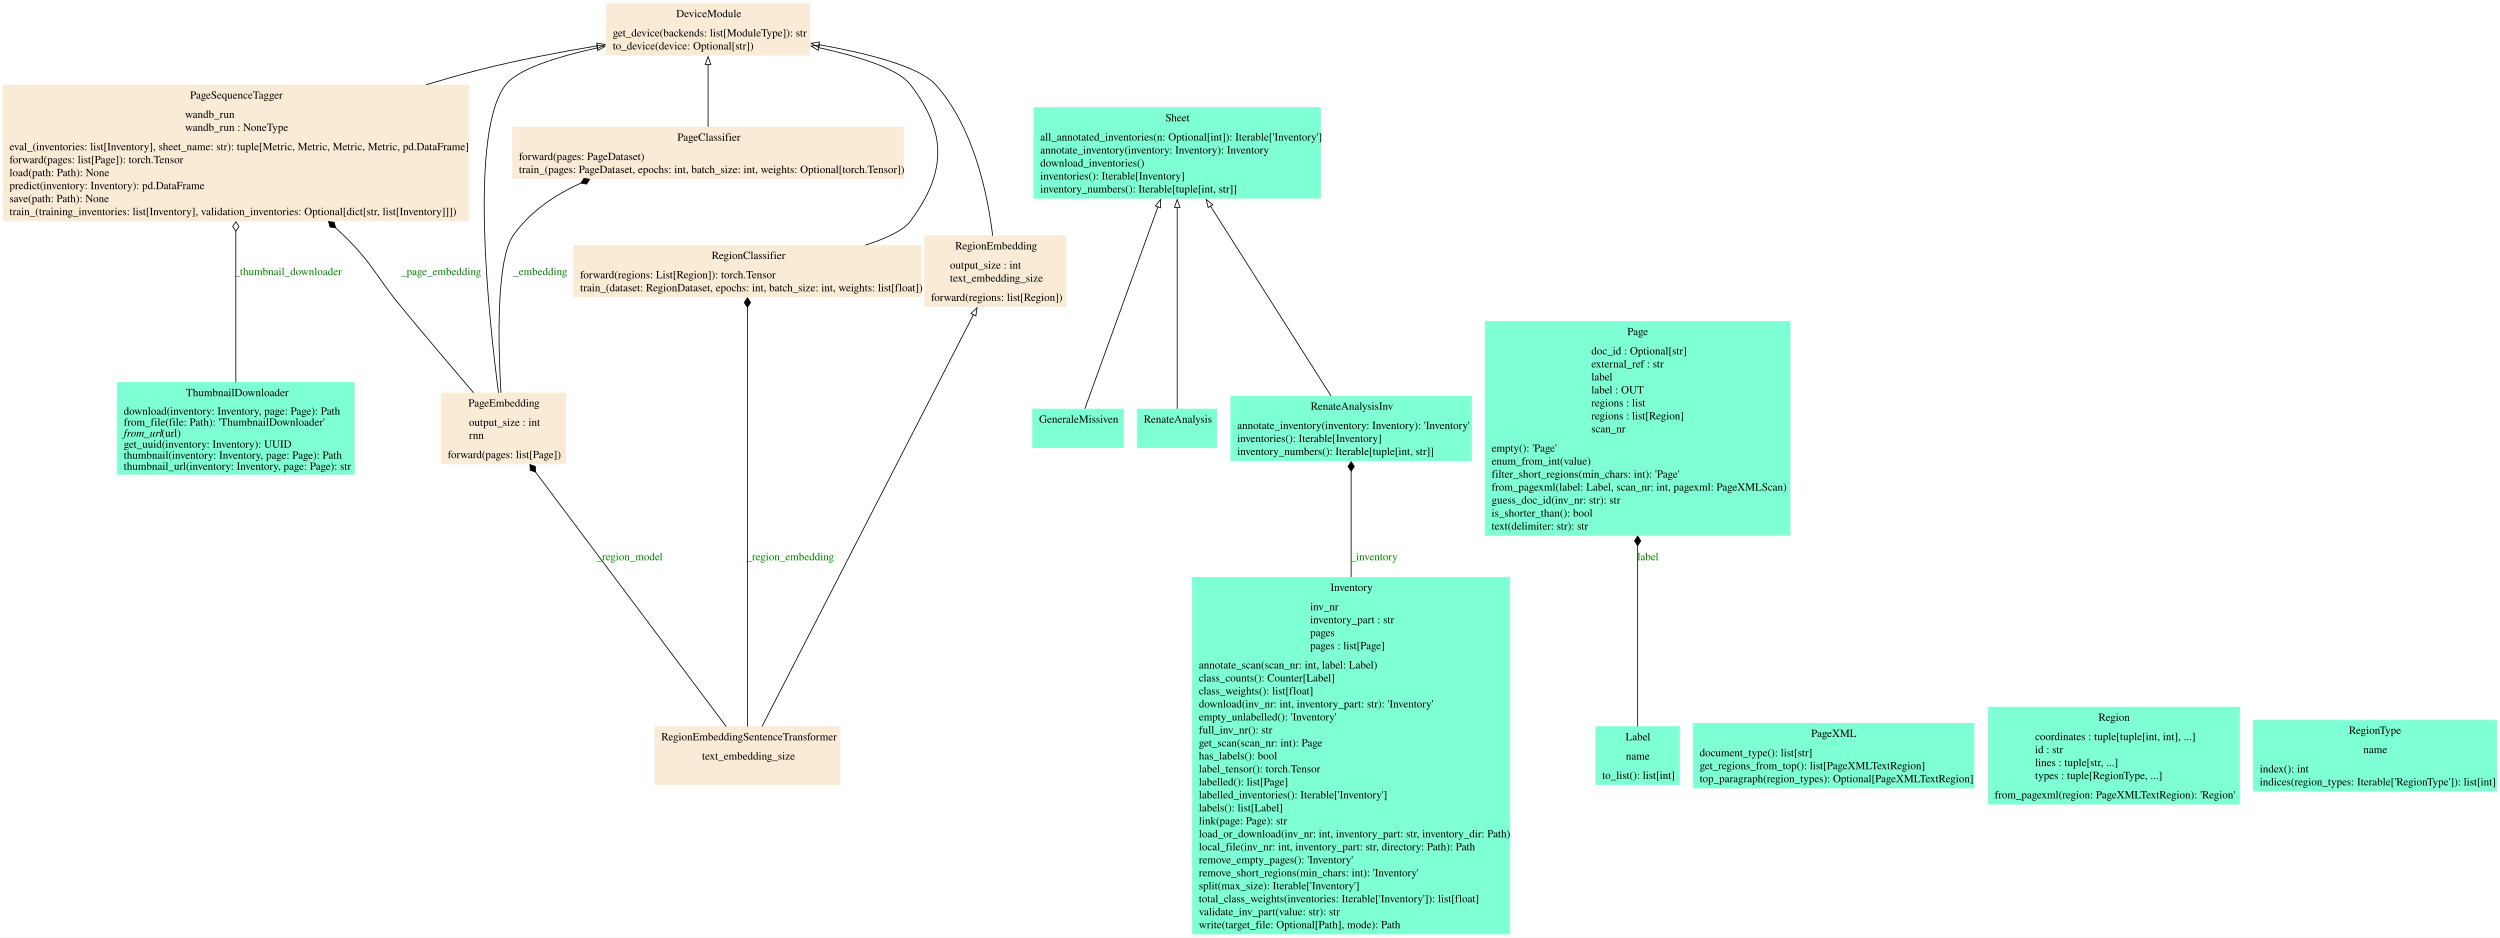
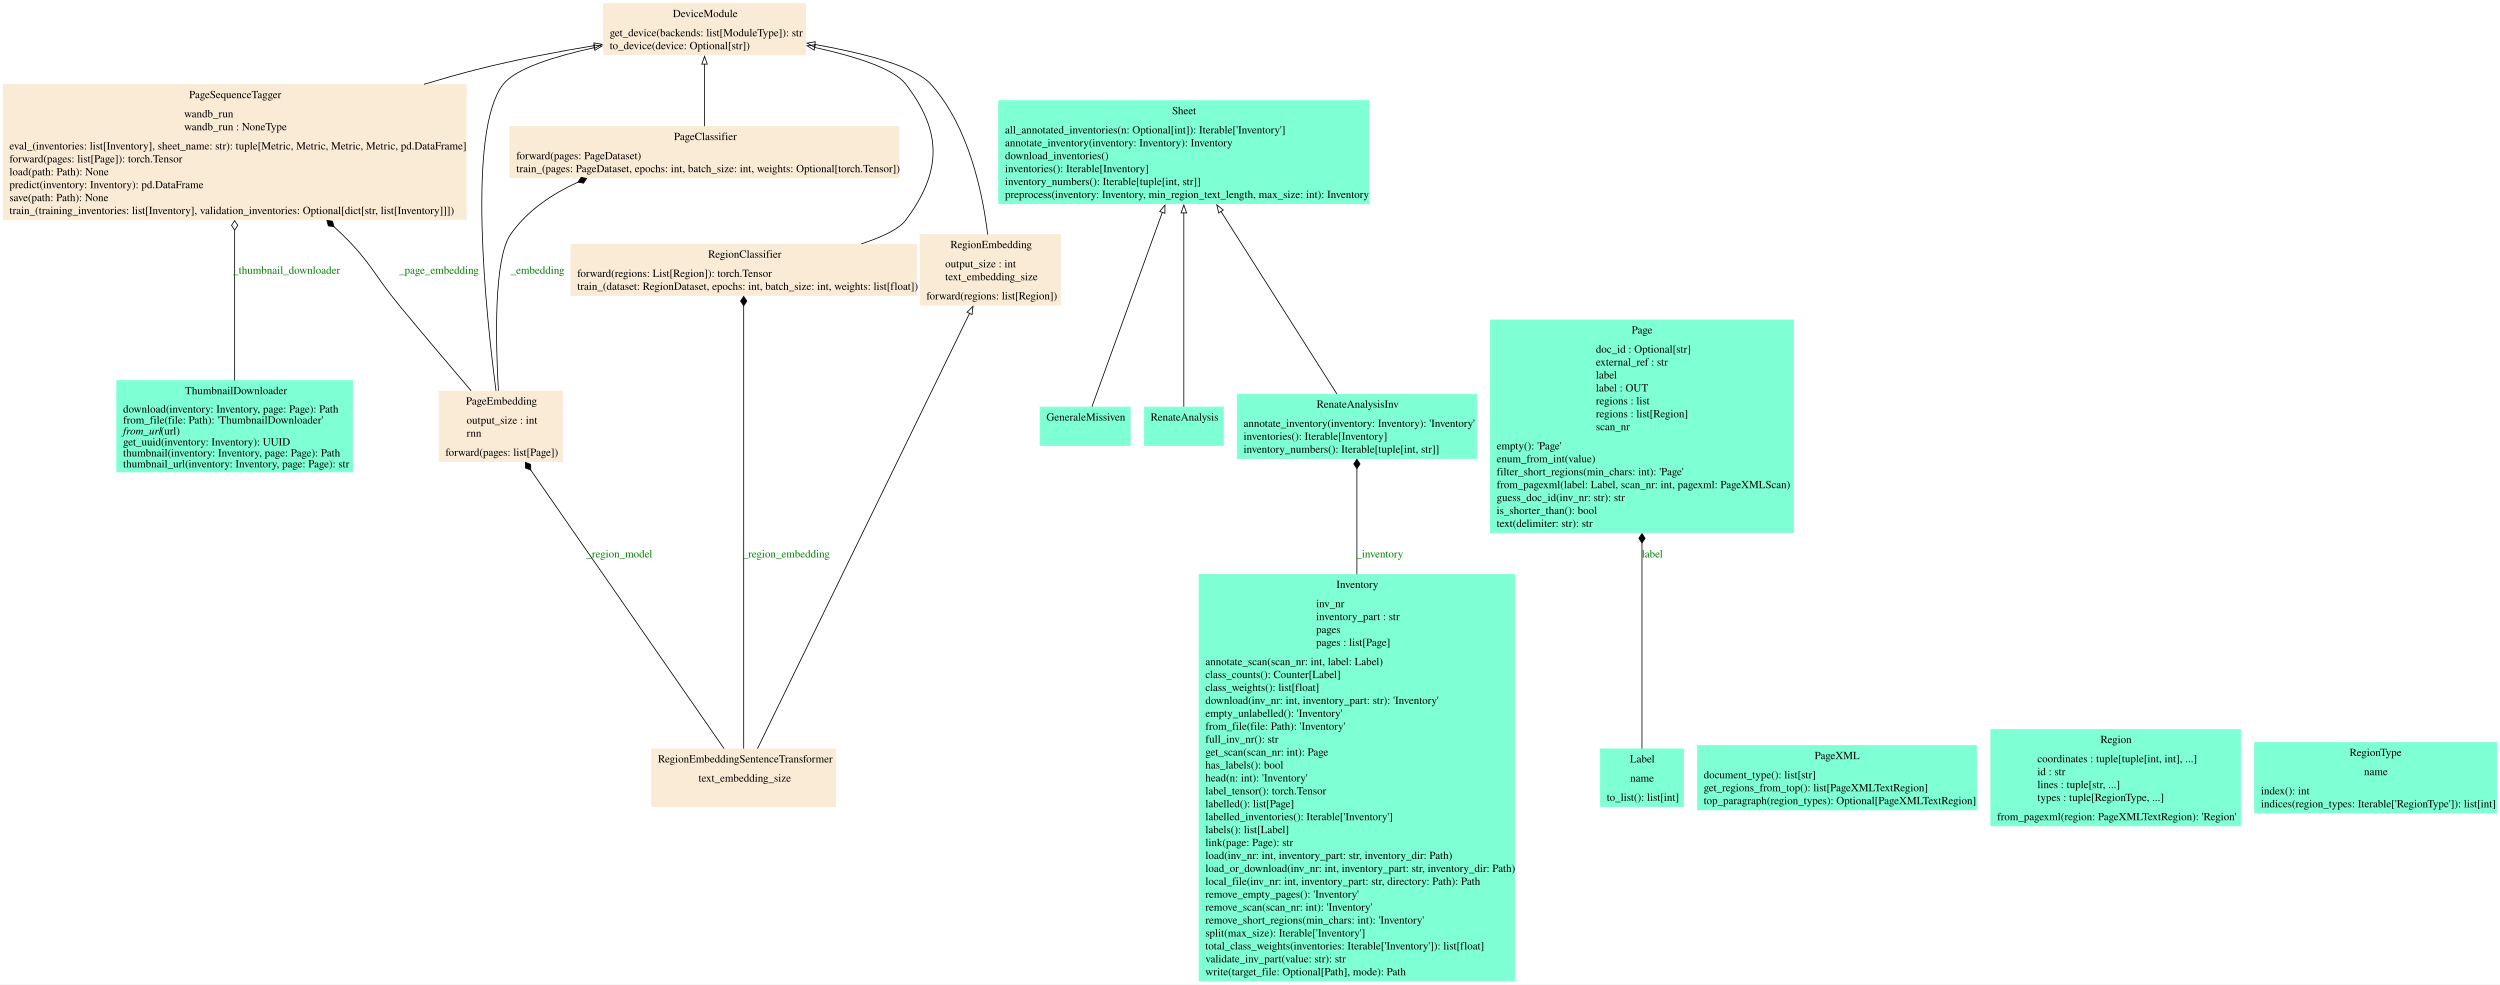
- <svg xmlns="http://www.w3.org/2000/svg" width="3176pt" height="1191pt" viewBox="0.00 0.00 3176.25 1191.00">
-   <g id="graph0" class="graph" transform="scale(1 1) rotate(0) translate(4 1187)">
-     <polygon fill="white" stroke="none" points="-4,4 -4,-1187 3172.25,-1187 3172.25,4 -4,4" />
+ <svg xmlns="http://www.w3.org/2000/svg" width="3192pt" height="1257pt" viewBox="0.00 0.00 3192.25 1257.00">
+   <g id="graph0" class="graph" transform="scale(1 1) rotate(0) translate(4 1253)">
+     <polygon fill="white" stroke="none" points="-4,4 -4,-1253 3188.25,-1253 3188.25,4 -4,4" />
    <g id="node1" class="node">
-       <polygon fill="antiquewhite" stroke="antiquewhite" points="766.5,-1117 766.5,-1182.5 1024.75,-1182.5 1024.75,-1117 766.5,-1117" />
-       <text text-anchor="start" x="855.12" y="-1165.2" font-family="Times,serif" font-size="14.00">DeviceModule</text>
-       <polyline fill="none" stroke="antiquewhite" points="766.5,-1158 1024.75,-1158" />
-       <polyline fill="none" stroke="antiquewhite" points="766.5,-1158 1024.75,-1158" />
-       <text text-anchor="start" x="774.5" y="-1140.7" font-family="Times,serif" font-size="14.00">get_device(backends: list[ModuleType]): str</text>
-       <text text-anchor="start" x="774.5" y="-1124.2" font-family="Times,serif" font-size="14.00">to_device(device: Optional[str])</text>
+       <polygon fill="antiquewhite" stroke="antiquewhite" points="766.5,-1183 766.5,-1248.5 1024.75,-1248.5 1024.75,-1183 766.5,-1183" />
+       <text text-anchor="start" x="855.12" y="-1231.2" font-family="Times,serif" font-size="14.00">DeviceModule</text>
+       <polyline fill="none" stroke="antiquewhite" points="766.5,-1224 1024.75,-1224" />
+       <polyline fill="none" stroke="antiquewhite" points="766.5,-1224 1024.75,-1224" />
+       <text text-anchor="start" x="774.5" y="-1206.7" font-family="Times,serif" font-size="14.00">get_device(backends: list[ModuleType]): str</text>
+       <text text-anchor="start" x="774.5" y="-1190.2" font-family="Times,serif" font-size="14.00">to_device(device: Optional[str])</text>
    </g>
    <g id="node2" class="node">
-       <polygon fill="aquamarine" stroke="aquamarine" points="1308.12,-618.25 1308.12,-667.25 1423.12,-667.25 1423.12,-618.25 1308.12,-618.25" />
-       <text text-anchor="start" x="1316.12" y="-649.95" font-family="Times,serif" font-size="14.00">GeneraleMissiven</text>
-       <polyline fill="none" stroke="aquamarine" points="1308.12,-642.75 1423.12,-642.75" />
-       <polyline fill="none" stroke="aquamarine" points="1308.12,-642.75 1423.12,-642.75" />
-       <text text-anchor="start" x="1363.75" y="-625.45" font-family="Times,serif" font-size="14.00"> </text>
+       <polygon fill="aquamarine" stroke="aquamarine" points="1324.12,-684.25 1324.12,-733.25 1439.12,-733.25 1439.12,-684.25 1324.12,-684.25" />
+       <text text-anchor="start" x="1332.12" y="-715.95" font-family="Times,serif" font-size="14.00">GeneraleMissiven</text>
+       <polyline fill="none" stroke="aquamarine" points="1324.12,-708.75 1439.12,-708.75" />
+       <polyline fill="none" stroke="aquamarine" points="1324.12,-708.75 1439.12,-708.75" />
+       <text text-anchor="start" x="1379.75" y="-691.45" font-family="Times,serif" font-size="14.00"> </text>
    </g>
    <g id="node17" class="node">
-       <polygon fill="aquamarine" stroke="aquamarine" points="1309.62,-935.25 1309.62,-1050.25 1673.62,-1050.25 1673.62,-935.25 1309.62,-935.25" />
-       <text text-anchor="start" x="1476.62" y="-1032.95" font-family="Times,serif" font-size="14.00">Sheet</text>
-       <polyline fill="none" stroke="aquamarine" points="1309.62,-1025.75 1673.62,-1025.75" />
-       <polyline fill="none" stroke="aquamarine" points="1309.62,-1025.75 1673.62,-1025.75" />
-       <text text-anchor="start" x="1317.62" y="-1008.45" font-family="Times,serif" font-size="14.00">all_annotated_inventories(n: Optional[int]): Iterable['Inventory']</text>
-       <text text-anchor="start" x="1317.62" y="-991.95" font-family="Times,serif" font-size="14.00">annotate_inventory(inventory: Inventory): Inventory</text>
-       <text text-anchor="start" x="1317.62" y="-975.45" font-family="Times,serif" font-size="14.00">download_inventories()</text>
-       <text text-anchor="start" x="1317.62" y="-958.95" font-family="Times,serif" font-size="14.00">inventories(): Iterable[Inventory]</text>
-       <text text-anchor="start" x="1317.62" y="-942.45" font-family="Times,serif" font-size="14.00">inventory_numbers(): Iterable[tuple[int, str]]</text>
+       <polygon fill="aquamarine" stroke="aquamarine" points="1271.25,-993 1271.25,-1124.5 1744,-1124.5 1744,-993 1271.25,-993" />
+       <text text-anchor="start" x="1492.62" y="-1107.2" font-family="Times,serif" font-size="14.00">Sheet</text>
+       <polyline fill="none" stroke="aquamarine" points="1271.25,-1100 1744,-1100" />
+       <polyline fill="none" stroke="aquamarine" points="1271.25,-1100 1744,-1100" />
+       <text text-anchor="start" x="1279.25" y="-1082.7" font-family="Times,serif" font-size="14.00">all_annotated_inventories(n: Optional[int]): Iterable['Inventory']</text>
+       <text text-anchor="start" x="1279.25" y="-1066.2" font-family="Times,serif" font-size="14.00">annotate_inventory(inventory: Inventory): Inventory</text>
+       <text text-anchor="start" x="1279.25" y="-1049.7" font-family="Times,serif" font-size="14.00">download_inventories()</text>
+       <text text-anchor="start" x="1279.25" y="-1033.2" font-family="Times,serif" font-size="14.00">inventories(): Iterable[Inventory]</text>
+       <text text-anchor="start" x="1279.25" y="-1016.7" font-family="Times,serif" font-size="14.00">inventory_numbers(): Iterable[tuple[int, str]]</text>
+       <text text-anchor="start" x="1279.25" y="-1000.2" font-family="Times,serif" font-size="14.00">preprocess(inventory: Inventory, min_region_text_length, max_size: int): Inventory</text>
    </g>
    <g id="edge7" class="edge">
-       <path fill="none" stroke="black" d="M1374.29,-667.67C1393.19,-719.88 1438.73,-845.67 1467.2,-924.28" />
-       <polygon fill="none" stroke="black" points="1463.89,-925.42 1470.58,-933.63 1470.47,-923.03 1463.89,-925.42" />
+       <path fill="none" stroke="black" d="M1390.29,-733.67C1408.56,-784.15 1451.74,-903.41 1480.31,-982.32" />
+       <polygon fill="none" stroke="black" points="1476.86,-983.06 1483.55,-991.27 1483.44,-980.67 1476.86,-983.06" />
    </g>
    <g id="node3" class="node">
-       <polygon fill="aquamarine" stroke="aquamarine" points="1511.12,-0.5 1511.12,-453.5 1914.12,-453.5 1914.12,-0.5 1511.12,-0.5" />
-       <text text-anchor="start" x="1686.38" y="-436.2" font-family="Times,serif" font-size="14.00">Inventory</text>
-       <polyline fill="none" stroke="aquamarine" points="1511.12,-429 1914.12,-429" />
-       <text text-anchor="start" x="1660.5" y="-411.7" font-family="Times,serif" font-size="14.00">inv_nr</text>
-       <text text-anchor="start" x="1660.5" y="-395.2" font-family="Times,serif" font-size="14.00">inventory_part : str</text>
-       <text text-anchor="start" x="1660.5" y="-378.7" font-family="Times,serif" font-size="14.00">pages</text>
-       <text text-anchor="start" x="1660.5" y="-362.2" font-family="Times,serif" font-size="14.00">pages : list[Page]</text>
-       <polyline fill="none" stroke="aquamarine" points="1511.12,-355 1914.12,-355" />
-       <text text-anchor="start" x="1519.12" y="-337.7" font-family="Times,serif" font-size="14.00">annotate_scan(scan_nr: int, label: Label)</text>
-       <text text-anchor="start" x="1519.12" y="-321.2" font-family="Times,serif" font-size="14.00">class_counts(): Counter[Label]</text>
-       <text text-anchor="start" x="1519.12" y="-304.7" font-family="Times,serif" font-size="14.00">class_weights(): list[float]</text>
-       <text text-anchor="start" x="1519.12" y="-288.2" font-family="Times,serif" font-size="14.00">download(inv_nr: int, inventory_part: str): 'Inventory'</text>
-       <text text-anchor="start" x="1519.12" y="-271.7" font-family="Times,serif" font-size="14.00">empty_unlabelled(): 'Inventory'</text>
-       <text text-anchor="start" x="1519.12" y="-255.2" font-family="Times,serif" font-size="14.00">full_inv_nr(): str</text>
-       <text text-anchor="start" x="1519.12" y="-238.7" font-family="Times,serif" font-size="14.00">get_scan(scan_nr: int): Page</text>
-       <text text-anchor="start" x="1519.12" y="-222.2" font-family="Times,serif" font-size="14.00">has_labels(): bool</text>
-       <text text-anchor="start" x="1519.12" y="-205.7" font-family="Times,serif" font-size="14.00">label_tensor(): torch.Tensor</text>
-       <text text-anchor="start" x="1519.12" y="-189.2" font-family="Times,serif" font-size="14.00">labelled(): list[Page]</text>
-       <text text-anchor="start" x="1519.12" y="-172.7" font-family="Times,serif" font-size="14.00">labelled_inventories(): Iterable['Inventory']</text>
-       <text text-anchor="start" x="1519.12" y="-156.2" font-family="Times,serif" font-size="14.00">labels(): list[Label]</text>
-       <text text-anchor="start" x="1519.12" y="-139.7" font-family="Times,serif" font-size="14.00">link(page: Page): str</text>
-       <text text-anchor="start" x="1519.12" y="-123.2" font-family="Times,serif" font-size="14.00">load_or_download(inv_nr: int, inventory_part: str, inventory_dir: Path)</text>
-       <text text-anchor="start" x="1519.12" y="-106.7" font-family="Times,serif" font-size="14.00">local_file(inv_nr: int, inventory_part: str, directory: Path): Path</text>
-       <text text-anchor="start" x="1519.12" y="-90.2" font-family="Times,serif" font-size="14.00">remove_empty_pages(): 'Inventory'</text>
-       <text text-anchor="start" x="1519.12" y="-73.7" font-family="Times,serif" font-size="14.00">remove_short_regions(min_chars: int): 'Inventory'</text>
-       <text text-anchor="start" x="1519.12" y="-57.2" font-family="Times,serif" font-size="14.00">split(max_size): Iterable['Inventory']</text>
-       <text text-anchor="start" x="1519.12" y="-40.7" font-family="Times,serif" font-size="14.00">total_class_weights(inventories: Iterable['Inventory']): list[float]</text>
-       <text text-anchor="start" x="1519.12" y="-24.2" font-family="Times,serif" font-size="14.00">validate_inv_part(value: str): str</text>
-       <text text-anchor="start" x="1519.12" y="-7.7" font-family="Times,serif" font-size="14.00">write(target_file: Optional[Path], mode): Path</text>
+       <polygon fill="aquamarine" stroke="aquamarine" points="1527.12,-0.5 1527.12,-519.5 1930.12,-519.5 1930.12,-0.5 1527.12,-0.5" />
+       <text text-anchor="start" x="1702.38" y="-502.2" font-family="Times,serif" font-size="14.00">Inventory</text>
+       <polyline fill="none" stroke="aquamarine" points="1527.12,-495 1930.12,-495" />
+       <text text-anchor="start" x="1676.5" y="-477.7" font-family="Times,serif" font-size="14.00">inv_nr</text>
+       <text text-anchor="start" x="1676.5" y="-461.2" font-family="Times,serif" font-size="14.00">inventory_part : str</text>
+       <text text-anchor="start" x="1676.5" y="-444.7" font-family="Times,serif" font-size="14.00">pages</text>
+       <text text-anchor="start" x="1676.5" y="-428.2" font-family="Times,serif" font-size="14.00">pages : list[Page]</text>
+       <polyline fill="none" stroke="aquamarine" points="1527.12,-421 1930.12,-421" />
+       <text text-anchor="start" x="1535.12" y="-403.7" font-family="Times,serif" font-size="14.00">annotate_scan(scan_nr: int, label: Label)</text>
+       <text text-anchor="start" x="1535.12" y="-387.2" font-family="Times,serif" font-size="14.00">class_counts(): Counter[Label]</text>
+       <text text-anchor="start" x="1535.12" y="-370.7" font-family="Times,serif" font-size="14.00">class_weights(): list[float]</text>
+       <text text-anchor="start" x="1535.12" y="-354.2" font-family="Times,serif" font-size="14.00">download(inv_nr: int, inventory_part: str): 'Inventory'</text>
+       <text text-anchor="start" x="1535.12" y="-337.7" font-family="Times,serif" font-size="14.00">empty_unlabelled(): 'Inventory'</text>
+       <text text-anchor="start" x="1535.12" y="-321.2" font-family="Times,serif" font-size="14.00">from_file(file: Path): 'Inventory'</text>
+       <text text-anchor="start" x="1535.12" y="-304.7" font-family="Times,serif" font-size="14.00">full_inv_nr(): str</text>
+       <text text-anchor="start" x="1535.12" y="-288.2" font-family="Times,serif" font-size="14.00">get_scan(scan_nr: int): Page</text>
+       <text text-anchor="start" x="1535.12" y="-271.7" font-family="Times,serif" font-size="14.00">has_labels(): bool</text>
+       <text text-anchor="start" x="1535.12" y="-255.2" font-family="Times,serif" font-size="14.00">head(n: int): 'Inventory'</text>
+       <text text-anchor="start" x="1535.12" y="-238.7" font-family="Times,serif" font-size="14.00">label_tensor(): torch.Tensor</text>
+       <text text-anchor="start" x="1535.12" y="-222.2" font-family="Times,serif" font-size="14.00">labelled(): list[Page]</text>
+       <text text-anchor="start" x="1535.12" y="-205.7" font-family="Times,serif" font-size="14.00">labelled_inventories(): Iterable['Inventory']</text>
+       <text text-anchor="start" x="1535.12" y="-189.2" font-family="Times,serif" font-size="14.00">labels(): list[Label]</text>
+       <text text-anchor="start" x="1535.12" y="-172.7" font-family="Times,serif" font-size="14.00">link(page: Page): str</text>
+       <text text-anchor="start" x="1535.12" y="-156.2" font-family="Times,serif" font-size="14.00">load(inv_nr: int, inventory_part: str, inventory_dir: Path)</text>
+       <text text-anchor="start" x="1535.12" y="-139.7" font-family="Times,serif" font-size="14.00">load_or_download(inv_nr: int, inventory_part: str, inventory_dir: Path)</text>
+       <text text-anchor="start" x="1535.12" y="-123.2" font-family="Times,serif" font-size="14.00">local_file(inv_nr: int, inventory_part: str, directory: Path): Path</text>
+       <text text-anchor="start" x="1535.12" y="-106.7" font-family="Times,serif" font-size="14.00">remove_empty_pages(): 'Inventory'</text>
+       <text text-anchor="start" x="1535.12" y="-90.2" font-family="Times,serif" font-size="14.00">remove_scan(scan_nr: int): 'Inventory'</text>
+       <text text-anchor="start" x="1535.12" y="-73.7" font-family="Times,serif" font-size="14.00">remove_short_regions(min_chars: int): 'Inventory'</text>
+       <text text-anchor="start" x="1535.12" y="-57.2" font-family="Times,serif" font-size="14.00">split(max_size): Iterable['Inventory']</text>
+       <text text-anchor="start" x="1535.12" y="-40.7" font-family="Times,serif" font-size="14.00">total_class_weights(inventories: Iterable['Inventory']): list[float]</text>
+       <text text-anchor="start" x="1535.12" y="-24.2" font-family="Times,serif" font-size="14.00">validate_inv_part(value: str): str</text>
+       <text text-anchor="start" x="1535.12" y="-7.7" font-family="Times,serif" font-size="14.00">write(target_file: Optional[Path], mode): Path</text>
    </g>
    <g id="node16" class="node">
-       <polygon fill="aquamarine" stroke="aquamarine" points="1559.88,-601.75 1559.88,-683.75 1865.38,-683.75 1865.38,-601.75 1559.88,-601.75" />
-       <text text-anchor="start" x="1661.25" y="-666.45" font-family="Times,serif" font-size="14.00">RenateAnalysisInv</text>
-       <polyline fill="none" stroke="aquamarine" points="1559.88,-659.25 1865.38,-659.25" />
-       <polyline fill="none" stroke="aquamarine" points="1559.88,-659.25 1865.38,-659.25" />
-       <text text-anchor="start" x="1567.88" y="-641.95" font-family="Times,serif" font-size="14.00">annotate_inventory(inventory: Inventory): 'Inventory'</text>
-       <text text-anchor="start" x="1567.88" y="-625.45" font-family="Times,serif" font-size="14.00">inventories(): Iterable[Inventory]</text>
-       <text text-anchor="start" x="1567.88" y="-608.95" font-family="Times,serif" font-size="14.00">inventory_numbers(): Iterable[tuple[int, str]]</text>
+       <polygon fill="aquamarine" stroke="aquamarine" points="1575.88,-667.75 1575.88,-749.75 1881.38,-749.75 1881.38,-667.75 1575.88,-667.75" />
+       <text text-anchor="start" x="1677.25" y="-732.45" font-family="Times,serif" font-size="14.00">RenateAnalysisInv</text>
+       <polyline fill="none" stroke="aquamarine" points="1575.88,-725.25 1881.38,-725.25" />
+       <polyline fill="none" stroke="aquamarine" points="1575.88,-725.25 1881.38,-725.25" />
+       <text text-anchor="start" x="1583.88" y="-707.95" font-family="Times,serif" font-size="14.00">annotate_inventory(inventory: Inventory): 'Inventory'</text>
+       <text text-anchor="start" x="1583.88" y="-691.45" font-family="Times,serif" font-size="14.00">inventories(): Iterable[Inventory]</text>
+       <text text-anchor="start" x="1583.88" y="-674.95" font-family="Times,serif" font-size="14.00">inventory_numbers(): Iterable[tuple[int, str]]</text>
    </g>
    <g id="edge14" class="edge">
-       <path fill="none" stroke="black" d="M1712.62,-453.94C1712.62,-504.35 1712.62,-553.24 1712.62,-588.5" />
-       <polygon fill="black" stroke="black" points="1712.63,-588.42 1716.63,-594.42 1712.63,-600.42 1708.63,-594.42 1712.63,-588.42" />
-       <text text-anchor="middle" x="1741.88" y="-475.2" font-family="Times,serif" font-size="14.00" fill="green">_inventory</text>
+       <path fill="none" stroke="black" d="M1728.62,-519.91C1728.62,-571.17 1728.62,-619.87 1728.62,-654.84" />
+       <polygon fill="black" stroke="black" points="1728.63,-654.64 1732.63,-660.64 1728.63,-666.64 1724.63,-660.64 1728.63,-654.64" />
+       <text text-anchor="middle" x="1757.88" y="-541.2" font-family="Times,serif" font-size="14.00" fill="green">_inventory</text>
    </g>
    <g id="node4" class="node">
-       <polygon fill="aquamarine" stroke="aquamarine" points="2023.62,-190.25 2023.62,-263.75 2129.62,-263.75 2129.62,-190.25 2023.62,-190.25" />
-       <text text-anchor="start" x="2061.25" y="-246.45" font-family="Times,serif" font-size="14.00">Label</text>
-       <polyline fill="none" stroke="aquamarine" points="2023.62,-239.25 2129.62,-239.25" />
-       <text text-anchor="start" x="2061.62" y="-221.95" font-family="Times,serif" font-size="14.00">name</text>
-       <polyline fill="none" stroke="aquamarine" points="2023.62,-214.75 2129.62,-214.75" />
-       <text text-anchor="start" x="2031.62" y="-197.45" font-family="Times,serif" font-size="14.00">to_list(): list[int]</text>
+       <polygon fill="aquamarine" stroke="aquamarine" points="2039.62,-223.25 2039.62,-296.75 2145.62,-296.75 2145.62,-223.25 2039.62,-223.25" />
+       <text text-anchor="start" x="2077.25" y="-279.45" font-family="Times,serif" font-size="14.00">Label</text>
+       <polyline fill="none" stroke="aquamarine" points="2039.62,-272.25 2145.62,-272.25" />
+       <text text-anchor="start" x="2077.62" y="-254.95" font-family="Times,serif" font-size="14.00">name</text>
+       <polyline fill="none" stroke="aquamarine" points="2039.62,-247.75 2145.62,-247.75" />
+       <text text-anchor="start" x="2047.62" y="-230.45" font-family="Times,serif" font-size="14.00">to_list(): list[int]</text>
    </g>
    <g id="node5" class="node">
-       <polygon fill="aquamarine" stroke="aquamarine" points="1883,-507 1883,-778.5 2270.25,-778.5 2270.25,-507 1883,-507" />
-       <text text-anchor="start" x="2063.5" y="-761.2" font-family="Times,serif" font-size="14.00">Page</text>
-       <polyline fill="none" stroke="aquamarine" points="1883,-754 2270.25,-754" />
-       <text text-anchor="start" x="2017.75" y="-736.7" font-family="Times,serif" font-size="14.00">doc_id : Optional[str]</text>
-       <text text-anchor="start" x="2017.75" y="-720.2" font-family="Times,serif" font-size="14.00">external_ref : str</text>
-       <text text-anchor="start" x="2017.75" y="-703.7" font-family="Times,serif" font-size="14.00">label</text>
-       <text text-anchor="start" x="2017.75" y="-687.2" font-family="Times,serif" font-size="14.00">label : OUT</text>
-       <text text-anchor="start" x="2017.75" y="-670.7" font-family="Times,serif" font-size="14.00">regions : list</text>
-       <text text-anchor="start" x="2017.75" y="-654.2" font-family="Times,serif" font-size="14.00">regions : list[Region]</text>
-       <text text-anchor="start" x="2017.75" y="-637.7" font-family="Times,serif" font-size="14.00">scan_nr</text>
-       <polyline fill="none" stroke="aquamarine" points="1883,-630.5 2270.25,-630.5" />
-       <text text-anchor="start" x="1891" y="-613.2" font-family="Times,serif" font-size="14.00">empty(): 'Page'</text>
-       <text text-anchor="start" x="1891" y="-596.7" font-family="Times,serif" font-size="14.00">enum_from_int(value)</text>
-       <text text-anchor="start" x="1891" y="-580.2" font-family="Times,serif" font-size="14.00">filter_short_regions(min_chars: int): 'Page'</text>
-       <text text-anchor="start" x="1891" y="-563.7" font-family="Times,serif" font-size="14.00">from_pagexml(label: Label, scan_nr: int, pagexml: PageXMLScan)</text>
-       <text text-anchor="start" x="1891" y="-547.2" font-family="Times,serif" font-size="14.00">guess_doc_id(inv_nr: str): str</text>
-       <text text-anchor="start" x="1891" y="-530.7" font-family="Times,serif" font-size="14.00">is_shorter_than(): bool</text>
-       <text text-anchor="start" x="1891" y="-514.2" font-family="Times,serif" font-size="14.00">text(delimiter: str): str</text>
+       <polygon fill="aquamarine" stroke="aquamarine" points="1899,-573 1899,-844.5 2286.25,-844.5 2286.25,-573 1899,-573" />
+       <text text-anchor="start" x="2079.5" y="-827.2" font-family="Times,serif" font-size="14.00">Page</text>
+       <polyline fill="none" stroke="aquamarine" points="1899,-820 2286.25,-820" />
+       <text text-anchor="start" x="2033.75" y="-802.7" font-family="Times,serif" font-size="14.00">doc_id : Optional[str]</text>
+       <text text-anchor="start" x="2033.75" y="-786.2" font-family="Times,serif" font-size="14.00">external_ref : str</text>
+       <text text-anchor="start" x="2033.75" y="-769.7" font-family="Times,serif" font-size="14.00">label</text>
+       <text text-anchor="start" x="2033.75" y="-753.2" font-family="Times,serif" font-size="14.00">label : OUT</text>
+       <text text-anchor="start" x="2033.75" y="-736.7" font-family="Times,serif" font-size="14.00">regions : list</text>
+       <text text-anchor="start" x="2033.75" y="-720.2" font-family="Times,serif" font-size="14.00">regions : list[Region]</text>
+       <text text-anchor="start" x="2033.75" y="-703.7" font-family="Times,serif" font-size="14.00">scan_nr</text>
+       <polyline fill="none" stroke="aquamarine" points="1899,-696.5 2286.25,-696.5" />
+       <text text-anchor="start" x="1907" y="-679.2" font-family="Times,serif" font-size="14.00">empty(): 'Page'</text>
+       <text text-anchor="start" x="1907" y="-662.7" font-family="Times,serif" font-size="14.00">enum_from_int(value)</text>
+       <text text-anchor="start" x="1907" y="-646.2" font-family="Times,serif" font-size="14.00">filter_short_regions(min_chars: int): 'Page'</text>
+       <text text-anchor="start" x="1907" y="-629.7" font-family="Times,serif" font-size="14.00">from_pagexml(label: Label, scan_nr: int, pagexml: PageXMLScan)</text>
+       <text text-anchor="start" x="1907" y="-613.2" font-family="Times,serif" font-size="14.00">guess_doc_id(inv_nr: str): str</text>
+       <text text-anchor="start" x="1907" y="-596.7" font-family="Times,serif" font-size="14.00">is_shorter_than(): bool</text>
+       <text text-anchor="start" x="1907" y="-580.2" font-family="Times,serif" font-size="14.00">text(delimiter: str): str</text>
    </g>
    <g id="edge15" class="edge">
-       <path fill="none" stroke="black" d="M2076.62,-263.99C2076.62,-314.99 2076.62,-411.28 2076.62,-493.88" />
-       <polygon fill="black" stroke="black" points="2076.63,-493.84 2080.63,-499.84 2076.63,-505.84 2072.63,-499.84 2076.63,-493.84" />
-       <text text-anchor="middle" x="2089.75" y="-475.2" font-family="Times,serif" font-size="14.00" fill="green">label</text>
+       <path fill="none" stroke="black" d="M2092.62,-297.18C2092.62,-353.82 2092.62,-466.58 2092.62,-559.62" />
+       <polygon fill="black" stroke="black" points="2092.63,-559.71 2096.63,-565.71 2092.63,-571.71 2088.63,-565.71 2092.63,-559.71" />
+       <text text-anchor="middle" x="2105.75" y="-541.2" font-family="Times,serif" font-size="14.00" fill="green">label</text>
    </g>
    <g id="node6" class="node">
-       <polygon fill="antiquewhite" stroke="antiquewhite" points="647.25,-960 647.25,-1025.5 1144,-1025.5 1144,-960 647.25,-960" />
-       <text text-anchor="start" x="856.62" y="-1008.2" font-family="Times,serif" font-size="14.00">PageClassifier</text>
-       <polyline fill="none" stroke="antiquewhite" points="647.25,-1001 1144,-1001" />
-       <polyline fill="none" stroke="antiquewhite" points="647.25,-1001 1144,-1001" />
-       <text text-anchor="start" x="655.25" y="-983.7" font-family="Times,serif" font-size="14.00">forward(pages: PageDataset)</text>
-       <text text-anchor="start" x="655.25" y="-967.2" font-family="Times,serif" font-size="14.00">train_(pages: PageDataset, epochs: int, batch_size: int, weights: Optional[torch.Tensor])</text>
+       <polygon fill="antiquewhite" stroke="antiquewhite" points="647.25,-1026 647.25,-1091.5 1144,-1091.5 1144,-1026 647.25,-1026" />
+       <text text-anchor="start" x="856.62" y="-1074.2" font-family="Times,serif" font-size="14.00">PageClassifier</text>
+       <polyline fill="none" stroke="antiquewhite" points="647.25,-1067 1144,-1067" />
+       <polyline fill="none" stroke="antiquewhite" points="647.25,-1067 1144,-1067" />
+       <text text-anchor="start" x="655.25" y="-1049.7" font-family="Times,serif" font-size="14.00">forward(pages: PageDataset)</text>
+       <text text-anchor="start" x="655.25" y="-1033.2" font-family="Times,serif" font-size="14.00">train_(pages: PageDataset, epochs: int, batch_size: int, weights: Optional[torch.Tensor])</text>
    </g>
    <g id="edge1" class="edge">
-       <path fill="none" stroke="black" d="M895.62,-1025.87C895.62,-1048.83 895.62,-1080 895.62,-1105.21" />
-       <polygon fill="none" stroke="black" points="892.13,-1105.16 895.63,-1115.16 899.13,-1105.16 892.13,-1105.16" />
+       <path fill="none" stroke="black" d="M895.62,-1091.87C895.62,-1114.83 895.62,-1146 895.62,-1171.21" />
+       <polygon fill="none" stroke="black" points="892.13,-1171.16 895.63,-1181.16 899.13,-1171.16 892.13,-1171.16" />
    </g>
    <g id="node7" class="node">
-       <polygon fill="antiquewhite" stroke="antiquewhite" points="556.75,-597.75 556.75,-687.75 714.5,-687.75 714.5,-597.75 556.75,-597.75" />
-       <text text-anchor="start" x="591" y="-670.45" font-family="Times,serif" font-size="14.00">PageEmbedding</text>
-       <polyline fill="none" stroke="antiquewhite" points="556.75,-663.25 714.5,-663.25" />
-       <text text-anchor="start" x="591.75" y="-645.95" font-family="Times,serif" font-size="14.00">output_size : int</text>
-       <text text-anchor="start" x="591.75" y="-629.45" font-family="Times,serif" font-size="14.00">rnn</text>
-       <polyline fill="none" stroke="antiquewhite" points="556.75,-622.25 714.5,-622.25" />
-       <text text-anchor="start" x="564.75" y="-604.95" font-family="Times,serif" font-size="14.00">forward(pages: list[Page])</text>
+       <polygon fill="antiquewhite" stroke="antiquewhite" points="556.75,-663.75 556.75,-753.75 714.5,-753.75 714.5,-663.75 556.75,-663.75" />
+       <text text-anchor="start" x="591" y="-736.45" font-family="Times,serif" font-size="14.00">PageEmbedding</text>
+       <polyline fill="none" stroke="antiquewhite" points="556.75,-729.25 714.5,-729.25" />
+       <text text-anchor="start" x="591.75" y="-711.95" font-family="Times,serif" font-size="14.00">output_size : int</text>
+       <text text-anchor="start" x="591.75" y="-695.45" font-family="Times,serif" font-size="14.00">rnn</text>
+       <polyline fill="none" stroke="antiquewhite" points="556.75,-688.25 714.5,-688.25" />
+       <text text-anchor="start" x="564.75" y="-670.95" font-family="Times,serif" font-size="14.00">forward(pages: list[Page])</text>
    </g>
    <g id="edge2" class="edge">
-       <path fill="none" stroke="black" d="M629.37,-687.91C616.45,-786.37 591.72,-1019.91 638.62,-1079.5 654.3,-1099.42 703.73,-1114.98 755.11,-1126.26" />
-       <polygon fill="none" stroke="black" points="754.1,-1129.63 764.61,-1128.29 755.56,-1122.78 754.1,-1129.63" />
+       <path fill="none" stroke="black" d="M629.37,-753.91C616.45,-852.37 591.72,-1085.91 638.62,-1145.5 654.3,-1165.42 703.73,-1180.98 755.11,-1192.26" />
+       <polygon fill="none" stroke="black" points="754.1,-1195.63 764.61,-1194.29 755.56,-1188.78 754.1,-1195.63" />
    </g>
    <g id="edge10" class="edge">
-       <path fill="none" stroke="black" d="M632.42,-688.05C628.88,-749.58 626.25,-856.86 648.12,-888 669.15,-917.92 700.55,-939.25 733.99,-954.44" />
-       <polygon fill="black" stroke="black" points="734.04,-954.46 741.13,-953.16 745.06,-959.21 737.97,-960.51 734.04,-954.46" />
-       <text text-anchor="middle" x="682.38" y="-837.45" font-family="Times,serif" font-size="14.00" fill="green">_embedding</text>
+       <path fill="none" stroke="black" d="M632.42,-754.05C628.88,-815.58 626.25,-922.86 648.12,-954 669.15,-983.92 700.55,-1005.25 733.99,-1020.44" />
+       <polygon fill="black" stroke="black" points="734.04,-1020.46 741.13,-1019.16 745.06,-1025.21 737.97,-1026.51 734.04,-1020.46" />
+       <text text-anchor="middle" x="682.38" y="-903.45" font-family="Times,serif" font-size="14.00" fill="green">_embedding</text>
    </g>
    <g id="node8" class="node">
-       <polygon fill="antiquewhite" stroke="antiquewhite" points="0,-906.5 0,-1079 591.25,-1079 591.25,-906.5 0,-906.5" />
-       <text text-anchor="start" x="237.5" y="-1061.7" font-family="Times,serif" font-size="14.00">PageSequenceTagger</text>
-       <polyline fill="none" stroke="antiquewhite" points="0,-1054.5 591.25,-1054.5" />
-       <text text-anchor="start" x="231.12" y="-1037.2" font-family="Times,serif" font-size="14.00">wandb_run</text>
-       <text text-anchor="start" x="231.12" y="-1020.7" font-family="Times,serif" font-size="14.00">wandb_run : NoneType</text>
-       <polyline fill="none" stroke="antiquewhite" points="0,-1013.5 591.25,-1013.5" />
-       <text text-anchor="start" x="8" y="-996.2" font-family="Times,serif" font-size="14.00">eval_(inventories: list[Inventory], sheet_name: str): tuple[Metric, Metric, Metric, Metric, pd.DataFrame]</text>
-       <text text-anchor="start" x="8" y="-979.7" font-family="Times,serif" font-size="14.00">forward(pages: list[Page]): torch.Tensor</text>
-       <text text-anchor="start" x="8" y="-963.2" font-family="Times,serif" font-size="14.00">load(path: Path): None</text>
-       <text text-anchor="start" x="8" y="-946.7" font-family="Times,serif" font-size="14.00">predict(inventory: Inventory): pd.DataFrame</text>
-       <text text-anchor="start" x="8" y="-930.2" font-family="Times,serif" font-size="14.00">save(path: Path): None</text>
-       <text text-anchor="start" x="8" y="-913.7" font-family="Times,serif" font-size="14.00">train_(training_inventories: list[Inventory], validation_inventories: Optional[dict[str, list[Inventory]]])</text>
+       <polygon fill="antiquewhite" stroke="antiquewhite" points="0,-972.5 0,-1145 591.25,-1145 591.25,-972.5 0,-972.5" />
+       <text text-anchor="start" x="237.5" y="-1127.7" font-family="Times,serif" font-size="14.00">PageSequenceTagger</text>
+       <polyline fill="none" stroke="antiquewhite" points="0,-1120.5 591.25,-1120.5" />
+       <text text-anchor="start" x="231.12" y="-1103.2" font-family="Times,serif" font-size="14.00">wandb_run</text>
+       <text text-anchor="start" x="231.12" y="-1086.7" font-family="Times,serif" font-size="14.00">wandb_run : NoneType</text>
+       <polyline fill="none" stroke="antiquewhite" points="0,-1079.5 591.25,-1079.5" />
+       <text text-anchor="start" x="8" y="-1062.2" font-family="Times,serif" font-size="14.00">eval_(inventories: list[Inventory], sheet_name: str): tuple[Metric, Metric, Metric, Metric, pd.DataFrame]</text>
+       <text text-anchor="start" x="8" y="-1045.7" font-family="Times,serif" font-size="14.00">forward(pages: list[Page]): torch.Tensor</text>
+       <text text-anchor="start" x="8" y="-1029.2" font-family="Times,serif" font-size="14.00">load(path: Path): None</text>
+       <text text-anchor="start" x="8" y="-1012.7" font-family="Times,serif" font-size="14.00">predict(inventory: Inventory): pd.DataFrame</text>
+       <text text-anchor="start" x="8" y="-996.2" font-family="Times,serif" font-size="14.00">save(path: Path): None</text>
+       <text text-anchor="start" x="8" y="-979.7" font-family="Times,serif" font-size="14.00">train_(training_inventories: list[Inventory], validation_inventories: Optional[dict[str, list[Inventory]]])</text>
    </g>
    <g id="edge11" class="edge">
-       <path fill="none" stroke="black" d="M597.58,-688.1C571.56,-718.57 536.39,-760.04 505.88,-797 472.82,-837.04 469.88,-851.83 432.62,-888 429.27,-891.26 425.81,-894.5 422.28,-897.73" />
-       <polygon fill="black" stroke="black" points="422.39,-897.63 420.57,-904.61 413.43,-905.61 415.25,-898.64 422.39,-897.63" />
-       <text text-anchor="middle" x="556.5" y="-837.45" font-family="Times,serif" font-size="14.00" fill="green">_page_embedding</text>
+       <path fill="none" stroke="black" d="M597.58,-754.1C571.56,-784.57 536.39,-826.04 505.88,-863 472.82,-903.04 469.88,-917.83 432.62,-954 429.27,-957.26 425.81,-960.5 422.28,-963.73" />
+       <polygon fill="black" stroke="black" points="422.39,-963.63 420.57,-970.61 413.43,-971.61 415.25,-964.64 422.39,-963.63" />
+       <text text-anchor="middle" x="556.5" y="-903.45" font-family="Times,serif" font-size="14.00" fill="green">_page_embedding</text>
    </g>
    <g id="edge3" class="edge">
-       <path fill="none" stroke="black" d="M537.4,-1079.42C560.32,-1086.34 583.33,-1092.84 605.62,-1098.5 653.77,-1110.73 707.16,-1120.91 754.88,-1128.85" />
-       <polygon fill="none" stroke="black" points="754.31,-1132.3 764.75,-1130.47 755.45,-1125.39 754.31,-1132.3" />
+       <path fill="none" stroke="black" d="M537.4,-1145.42C560.32,-1152.34 583.33,-1158.84 605.62,-1164.5 653.77,-1176.73 707.16,-1186.91 754.88,-1194.85" />
+       <polygon fill="none" stroke="black" points="754.31,-1198.3 764.75,-1196.47 755.45,-1191.39 754.31,-1198.3" />
    </g>
    <g id="node9" class="node">
-       <polygon fill="aquamarine" stroke="aquamarine" points="2147.38,-186 2147.38,-268 2503.88,-268 2503.88,-186 2147.38,-186" />
-       <text text-anchor="start" x="2297.12" y="-250.7" font-family="Times,serif" font-size="14.00">PageXML</text>
-       <polyline fill="none" stroke="aquamarine" points="2147.38,-243.5 2503.88,-243.5" />
-       <polyline fill="none" stroke="aquamarine" points="2147.38,-243.5 2503.88,-243.5" />
-       <text text-anchor="start" x="2155.38" y="-226.2" font-family="Times,serif" font-size="14.00">document_type(): list[str]</text>
-       <text text-anchor="start" x="2155.38" y="-209.7" font-family="Times,serif" font-size="14.00">get_regions_from_top(): list[PageXMLTextRegion]</text>
-       <text text-anchor="start" x="2155.38" y="-193.2" font-family="Times,serif" font-size="14.00">top_paragraph(region_types): Optional[PageXMLTextRegion]</text>
+       <polygon fill="aquamarine" stroke="aquamarine" points="2163.38,-219 2163.38,-301 2519.88,-301 2519.88,-219 2163.38,-219" />
+       <text text-anchor="start" x="2313.12" y="-283.7" font-family="Times,serif" font-size="14.00">PageXML</text>
+       <polyline fill="none" stroke="aquamarine" points="2163.38,-276.5 2519.88,-276.5" />
+       <polyline fill="none" stroke="aquamarine" points="2163.38,-276.5 2519.88,-276.5" />
+       <text text-anchor="start" x="2171.38" y="-259.2" font-family="Times,serif" font-size="14.00">document_type(): list[str]</text>
+       <text text-anchor="start" x="2171.38" y="-242.7" font-family="Times,serif" font-size="14.00">get_regions_from_top(): list[PageXMLTextRegion]</text>
+       <text text-anchor="start" x="2171.38" y="-226.2" font-family="Times,serif" font-size="14.00">top_paragraph(region_types): Optional[PageXMLTextRegion]</text>
    </g>
    <g id="node10" class="node">
-       <polygon fill="aquamarine" stroke="aquamarine" points="2522.12,-165.5 2522.12,-288.5 2841.12,-288.5 2841.12,-165.5 2522.12,-165.5" />
-       <text text-anchor="start" x="2662.12" y="-271.2" font-family="Times,serif" font-size="14.00">Region</text>
-       <polyline fill="none" stroke="aquamarine" points="2522.12,-264 2841.12,-264" />
-       <text text-anchor="start" x="2581.5" y="-246.7" font-family="Times,serif" font-size="14.00">coordinates : tuple[tuple[int, int], ...]</text>
-       <text text-anchor="start" x="2581.5" y="-230.2" font-family="Times,serif" font-size="14.00">id : str</text>
-       <text text-anchor="start" x="2581.5" y="-213.7" font-family="Times,serif" font-size="14.00">lines : tuple[str, ...]</text>
-       <text text-anchor="start" x="2581.5" y="-197.2" font-family="Times,serif" font-size="14.00">types : tuple[RegionType, ...]</text>
-       <polyline fill="none" stroke="aquamarine" points="2522.12,-190 2841.12,-190" />
-       <text text-anchor="start" x="2530.12" y="-172.7" font-family="Times,serif" font-size="14.00">from_pagexml(region: PageXMLTextRegion): 'Region'</text>
+       <polygon fill="aquamarine" stroke="aquamarine" points="2538.12,-198.5 2538.12,-321.5 2857.12,-321.5 2857.12,-198.5 2538.12,-198.5" />
+       <text text-anchor="start" x="2678.12" y="-304.2" font-family="Times,serif" font-size="14.00">Region</text>
+       <polyline fill="none" stroke="aquamarine" points="2538.12,-297 2857.12,-297" />
+       <text text-anchor="start" x="2597.5" y="-279.7" font-family="Times,serif" font-size="14.00">coordinates : tuple[tuple[int, int], ...]</text>
+       <text text-anchor="start" x="2597.5" y="-263.2" font-family="Times,serif" font-size="14.00">id : str</text>
+       <text text-anchor="start" x="2597.5" y="-246.7" font-family="Times,serif" font-size="14.00">lines : tuple[str, ...]</text>
+       <text text-anchor="start" x="2597.5" y="-230.2" font-family="Times,serif" font-size="14.00">types : tuple[RegionType, ...]</text>
+       <polyline fill="none" stroke="aquamarine" points="2538.12,-223 2857.12,-223" />
+       <text text-anchor="start" x="2546.12" y="-205.7" font-family="Times,serif" font-size="14.00">from_pagexml(region: PageXMLTextRegion): 'Region'</text>
    </g>
    <g id="node11" class="node">
-       <polygon fill="antiquewhite" stroke="antiquewhite" points="725,-809.75 725,-875.25 1166.25,-875.25 1166.25,-809.75 725,-809.75" />
-       <text text-anchor="start" x="900.25" y="-857.95" font-family="Times,serif" font-size="14.00">RegionClassifier</text>
-       <polyline fill="none" stroke="antiquewhite" points="725,-850.75 1166.25,-850.75" />
-       <polyline fill="none" stroke="antiquewhite" points="725,-850.75 1166.25,-850.75" />
-       <text text-anchor="start" x="733" y="-833.45" font-family="Times,serif" font-size="14.00">forward(regions: List[Region]): torch.Tensor</text>
-       <text text-anchor="start" x="733" y="-816.95" font-family="Times,serif" font-size="14.00">train_(dataset: RegionDataset, epochs: int, batch_size: int, weights: list[float])</text>
+       <polygon fill="antiquewhite" stroke="antiquewhite" points="725,-875.75 725,-941.25 1166.25,-941.25 1166.25,-875.75 725,-875.75" />
+       <text text-anchor="start" x="900.25" y="-923.95" font-family="Times,serif" font-size="14.00">RegionClassifier</text>
+       <polyline fill="none" stroke="antiquewhite" points="725,-916.75 1166.25,-916.75" />
+       <polyline fill="none" stroke="antiquewhite" points="725,-916.75 1166.25,-916.75" />
+       <text text-anchor="start" x="733" y="-899.45" font-family="Times,serif" font-size="14.00">forward(regions: List[Region]): torch.Tensor</text>
+       <text text-anchor="start" x="733" y="-882.95" font-family="Times,serif" font-size="14.00">train_(dataset: RegionDataset, epochs: int, batch_size: int, weights: list[float])</text>
    </g>
    <g id="edge4" class="edge">
-       <path fill="none" stroke="black" d="M1095.85,-875.67C1122.28,-884.32 1144.09,-894.51 1152.62,-906 1198.6,-967.91 1199.52,-1018.29 1152.62,-1079.5 1137.18,-1099.66 1087.61,-1115.28 1036.07,-1126.53" />
-       <polygon fill="none" stroke="black" points="1035.59,-1123.06 1026.53,-1128.56 1037.04,-1129.9 1035.59,-1123.06" />
+       <path fill="none" stroke="black" d="M1095.85,-941.67C1122.28,-950.32 1144.09,-960.51 1152.62,-972 1198.6,-1033.91 1199.52,-1084.29 1152.62,-1145.5 1137.18,-1165.66 1087.61,-1181.28 1036.07,-1192.53" />
+       <polygon fill="none" stroke="black" points="1035.59,-1189.06 1026.53,-1194.56 1037.04,-1195.9 1035.59,-1189.06" />
    </g>
    <g id="node12" class="node">
-       <polygon fill="antiquewhite" stroke="antiquewhite" points="1170.88,-797.5 1170.88,-887.5 1350.38,-887.5 1350.38,-797.5 1170.88,-797.5" />
-       <text text-anchor="start" x="1209.62" y="-870.2" font-family="Times,serif" font-size="14.00">RegionEmbedding</text>
-       <polyline fill="none" stroke="antiquewhite" points="1170.88,-863 1350.38,-863" />
-       <text text-anchor="start" x="1202.88" y="-845.7" font-family="Times,serif" font-size="14.00">output_size : int</text>
-       <text text-anchor="start" x="1202.88" y="-829.2" font-family="Times,serif" font-size="14.00">text_embedding_size</text>
-       <polyline fill="none" stroke="antiquewhite" points="1170.88,-822 1350.38,-822" />
-       <text text-anchor="start" x="1178.88" y="-804.7" font-family="Times,serif" font-size="14.00">forward(regions: list[Region])</text>
+       <polygon fill="antiquewhite" stroke="antiquewhite" points="1170.88,-863.5 1170.88,-953.5 1350.38,-953.5 1350.38,-863.5 1170.88,-863.5" />
+       <text text-anchor="start" x="1209.62" y="-936.2" font-family="Times,serif" font-size="14.00">RegionEmbedding</text>
+       <polyline fill="none" stroke="antiquewhite" points="1170.88,-929 1350.38,-929" />
+       <text text-anchor="start" x="1202.88" y="-911.7" font-family="Times,serif" font-size="14.00">output_size : int</text>
+       <text text-anchor="start" x="1202.88" y="-895.2" font-family="Times,serif" font-size="14.00">text_embedding_size</text>
+       <polyline fill="none" stroke="antiquewhite" points="1170.88,-888 1350.38,-888" />
+       <text text-anchor="start" x="1178.88" y="-870.7" font-family="Times,serif" font-size="14.00">forward(regions: list[Region])</text>
    </g>
    <g id="edge5" class="edge">
-       <path fill="none" stroke="black" d="M1257.18,-887.55C1250.94,-939.4 1233.45,-1025.28 1184.62,-1079.5 1163.94,-1102.47 1099.32,-1119.1 1036.42,-1130.31" />
-       <polygon fill="none" stroke="black" points="1035.86,-1126.85 1026.61,-1132.01 1037.06,-1133.75 1035.86,-1126.85" />
+       <path fill="none" stroke="black" d="M1257.18,-953.55C1250.94,-1005.4 1233.45,-1091.28 1184.62,-1145.5 1163.94,-1168.47 1099.32,-1185.1 1036.42,-1196.31" />
+       <polygon fill="none" stroke="black" points="1035.86,-1192.85 1026.61,-1198.01 1037.06,-1199.75 1035.86,-1192.85" />
    </g>
    <g id="node13" class="node">
-       <polygon fill="antiquewhite" stroke="antiquewhite" points="828.12,-190.25 828.12,-263.75 1063.12,-263.75 1063.12,-190.25 828.12,-190.25" />
-       <text text-anchor="start" x="836.12" y="-246.45" font-family="Times,serif" font-size="14.00">RegionEmbeddingSentenceTransformer</text>
-       <polyline fill="none" stroke="antiquewhite" points="828.12,-239.25 1063.12,-239.25" />
-       <text text-anchor="start" x="887.88" y="-221.95" font-family="Times,serif" font-size="14.00">text_embedding_size</text>
-       <polyline fill="none" stroke="antiquewhite" points="828.12,-214.75 1063.12,-214.75" />
-       <text text-anchor="start" x="943.75" y="-197.45" font-family="Times,serif" font-size="14.00"> </text>
+       <polygon fill="antiquewhite" stroke="antiquewhite" points="828.12,-223.25 828.12,-296.75 1063.12,-296.75 1063.12,-223.25 828.12,-223.25" />
+       <text text-anchor="start" x="836.12" y="-279.45" font-family="Times,serif" font-size="14.00">RegionEmbeddingSentenceTransformer</text>
+       <polyline fill="none" stroke="antiquewhite" points="828.12,-272.25 1063.12,-272.25" />
+       <text text-anchor="start" x="887.88" y="-254.95" font-family="Times,serif" font-size="14.00">text_embedding_size</text>
+       <polyline fill="none" stroke="antiquewhite" points="828.12,-247.75 1063.12,-247.75" />
+       <text text-anchor="start" x="943.75" y="-230.45" font-family="Times,serif" font-size="14.00"> </text>
    </g>
    <g id="edge12" class="edge">
-       <path fill="none" stroke="black" d="M918.66,-263.99C864.21,-336.66 740.89,-501.25 676.5,-587.19" />
-       <polygon fill="black" stroke="black" points="676.5,-587.2 676.1,-594.4 669.3,-596.8 669.7,-589.6 676.5,-587.2" />
-       <text text-anchor="middle" x="795.88" y="-475.2" font-family="Times,serif" font-size="14.00" fill="green">_region_model</text>
+       <path fill="none" stroke="black" d="M920.52,-297.18C866.31,-375.31 738.01,-560.2 673.72,-652.85" />
+       <polygon fill="black" stroke="black" points="673.75,-652.81 673.62,-660.02 666.91,-662.66 667.04,-655.45 673.75,-652.81" />
+       <text text-anchor="middle" x="786.88" y="-541.2" font-family="Times,serif" font-size="14.00" fill="green">_region_model</text>
    </g>
    <g id="edge13" class="edge">
-       <path fill="none" stroke="black" d="M945.62,-264.09C945.62,-370.08 945.62,-680.3 945.62,-796.7" />
-       <polygon fill="black" stroke="black" points="945.63,-796.68 949.63,-802.68 945.63,-808.68 941.63,-802.68 945.63,-796.68" />
-       <text text-anchor="middle" x="1000" y="-475.2" font-family="Times,serif" font-size="14.00" fill="green">_region_embedding</text>
+       <path fill="none" stroke="black" d="M945.62,-297.14C945.62,-407.74 945.62,-741.41 945.62,-862.76" />
+       <polygon fill="black" stroke="black" points="945.63,-862.59 949.63,-868.59 945.63,-874.59 941.63,-868.59 945.63,-862.59" />
+       <text text-anchor="middle" x="1000" y="-541.2" font-family="Times,serif" font-size="14.00" fill="green">_region_embedding</text>
    </g>
    <g id="edge6" class="edge">
-       <path fill="none" stroke="black" d="M964.15,-264.09C1017.19,-367.39 1169.85,-664.7 1232.88,-787.47" />
-       <polygon fill="none" stroke="black" points="1229.61,-788.76 1237.29,-796.06 1235.84,-785.56 1229.61,-788.76" />
+       <path fill="none" stroke="black" d="M963.24,-297.14C1015.78,-404.98 1171.64,-724.88 1234.2,-853.27" />
+       <polygon fill="none" stroke="black" points="1230.89,-854.46 1238.41,-861.92 1237.18,-851.39 1230.89,-854.46" />
    </g>
    <g id="node14" class="node">
-       <polygon fill="aquamarine" stroke="aquamarine" points="2859,-182 2859,-272 3168.25,-272 3168.25,-182 2859,-182" />
-       <text text-anchor="start" x="2980.25" y="-254.7" font-family="Times,serif" font-size="14.00">RegionType</text>
-       <polyline fill="none" stroke="aquamarine" points="2859,-247.5 3168.25,-247.5" />
-       <text text-anchor="start" x="2998.62" y="-230.2" font-family="Times,serif" font-size="14.00">name</text>
-       <polyline fill="none" stroke="aquamarine" points="2859,-223 3168.25,-223" />
-       <text text-anchor="start" x="2867" y="-205.7" font-family="Times,serif" font-size="14.00">index(): int</text>
-       <text text-anchor="start" x="2867" y="-189.2" font-family="Times,serif" font-size="14.00">indices(region_types: Iterable['RegionType']): list[int]</text>
+       <polygon fill="aquamarine" stroke="aquamarine" points="2875,-215 2875,-305 3184.25,-305 3184.25,-215 2875,-215" />
+       <text text-anchor="start" x="2996.25" y="-287.7" font-family="Times,serif" font-size="14.00">RegionType</text>
+       <polyline fill="none" stroke="aquamarine" points="2875,-280.5 3184.25,-280.5" />
+       <text text-anchor="start" x="3014.62" y="-263.2" font-family="Times,serif" font-size="14.00">name</text>
+       <polyline fill="none" stroke="aquamarine" points="2875,-256 3184.25,-256" />
+       <text text-anchor="start" x="2883" y="-238.7" font-family="Times,serif" font-size="14.00">index(): int</text>
+       <text text-anchor="start" x="2883" y="-222.2" font-family="Times,serif" font-size="14.00">indices(region_types: Iterable['RegionType']): list[int]</text>
    </g>
    <g id="node15" class="node">
-       <polygon fill="aquamarine" stroke="aquamarine" points="1441.25,-618.25 1441.25,-667.25 1542,-667.25 1542,-618.25 1441.25,-618.25" />
-       <text text-anchor="start" x="1449.25" y="-649.95" font-family="Times,serif" font-size="14.00">RenateAnalysis</text>
-       <polyline fill="none" stroke="aquamarine" points="1441.25,-642.75 1542,-642.75" />
-       <polyline fill="none" stroke="aquamarine" points="1441.25,-642.75 1542,-642.75" />
-       <text text-anchor="start" x="1489.75" y="-625.45" font-family="Times,serif" font-size="14.00"> </text>
+       <polygon fill="aquamarine" stroke="aquamarine" points="1457.25,-684.25 1457.25,-733.25 1558,-733.25 1558,-684.25 1457.25,-684.25" />
+       <text text-anchor="start" x="1465.25" y="-715.95" font-family="Times,serif" font-size="14.00">RenateAnalysis</text>
+       <polyline fill="none" stroke="aquamarine" points="1457.25,-708.75 1558,-708.75" />
+       <polyline fill="none" stroke="aquamarine" points="1457.25,-708.75 1558,-708.75" />
+       <text text-anchor="start" x="1505.75" y="-691.45" font-family="Times,serif" font-size="14.00"> </text>
    </g>
    <g id="edge8" class="edge">
-       <path fill="none" stroke="black" d="M1491.62,-667.67C1491.62,-719.77 1491.62,-845.15 1491.62,-923.8" />
-       <polygon fill="none" stroke="black" points="1488.13,-923.54 1491.63,-933.54 1495.13,-923.54 1488.13,-923.54" />
+       <path fill="none" stroke="black" d="M1507.62,-733.67C1507.62,-783.94 1507.62,-902.44 1507.62,-981.35" />
+       <polygon fill="none" stroke="black" points="1504.13,-981.18 1507.63,-991.18 1511.13,-981.18 1504.13,-981.18" />
    </g>
    <g id="edge9" class="edge">
-       <path fill="none" stroke="black" d="M1687.06,-684.01C1649.49,-743.17 1578.94,-854.27 1533.67,-925.54" />
-       <polygon fill="none" stroke="black" points="1530.95,-923.3 1528.54,-933.62 1536.86,-927.05 1530.95,-923.3" />
+       <path fill="none" stroke="black" d="M1703.06,-750.01C1666.9,-806.94 1600.2,-911.98 1554.88,-983.33" />
+       <polygon fill="none" stroke="black" points="1552.13,-981.14 1549.73,-991.46 1558.04,-984.89 1552.13,-981.14" />
    </g>
    <g id="node18" class="node">
-       <polygon fill="aquamarine" stroke="aquamarine" points="145.12,-584.5 145.12,-701 446.12,-701 446.12,-584.5 145.12,-584.5" />
-       <text text-anchor="start" x="232.25" y="-683.7" font-family="Times,serif" font-size="14.00">ThumbnailDownloader</text>
-       <polyline fill="none" stroke="aquamarine" points="145.12,-676.5 446.12,-676.5" />
-       <polyline fill="none" stroke="aquamarine" points="145.12,-676.5 446.12,-676.5" />
-       <text text-anchor="start" x="153.12" y="-660.2" font-family="Times,serif" font-size="14.00">download(inventory: Inventory, page: Page): Path</text>
-       <text text-anchor="start" x="153.12" y="-646.2" font-family="Times,serif" font-size="14.00">from_file(file: Path): 'ThumbnailDownloader'</text>
-       <text text-anchor="start" x="153.12" y="-632.2" font-family="Times,serif" font-style="italic" font-size="14.00">from_url</text>
-       <text text-anchor="start" x="201.12" y="-632.2" font-family="Times,serif" font-size="14.00">(url)</text>
-       <text text-anchor="start" x="153.12" y="-618.2" font-family="Times,serif" font-size="14.00">get_uuid(inventory: Inventory): UUID</text>
-       <text text-anchor="start" x="153.12" y="-604.2" font-family="Times,serif" font-size="14.00">thumbnail(inventory: Inventory, page: Page): Path</text>
-       <text text-anchor="start" x="153.12" y="-590.2" font-family="Times,serif" font-size="14.00">thumbnail_url(inventory: Inventory, page: Page): str</text>
+       <polygon fill="aquamarine" stroke="aquamarine" points="145.12,-650.5 145.12,-767 446.12,-767 446.12,-650.5 145.12,-650.5" />
+       <text text-anchor="start" x="232.25" y="-749.7" font-family="Times,serif" font-size="14.00">ThumbnailDownloader</text>
+       <polyline fill="none" stroke="aquamarine" points="145.12,-742.5 446.12,-742.5" />
+       <polyline fill="none" stroke="aquamarine" points="145.12,-742.5 446.12,-742.5" />
+       <text text-anchor="start" x="153.12" y="-726.2" font-family="Times,serif" font-size="14.00">download(inventory: Inventory, page: Page): Path</text>
+       <text text-anchor="start" x="153.12" y="-712.2" font-family="Times,serif" font-size="14.00">from_file(file: Path): 'ThumbnailDownloader'</text>
+       <text text-anchor="start" x="153.12" y="-698.2" font-family="Times,serif" font-style="italic" font-size="14.00">from_url</text>
+       <text text-anchor="start" x="201.12" y="-698.2" font-family="Times,serif" font-size="14.00">(url)</text>
+       <text text-anchor="start" x="153.12" y="-684.2" font-family="Times,serif" font-size="14.00">get_uuid(inventory: Inventory): UUID</text>
+       <text text-anchor="start" x="153.12" y="-670.2" font-family="Times,serif" font-size="14.00">thumbnail(inventory: Inventory, page: Page): Path</text>
+       <text text-anchor="start" x="153.12" y="-656.2" font-family="Times,serif" font-size="14.00">thumbnail_url(inventory: Inventory, page: Page): str</text>
    </g>
    <g id="edge16" class="edge">
-       <path fill="none" stroke="black" d="M295.62,-701.22C295.62,-753.3 295.62,-831.17 295.62,-893.19" />
-       <polygon fill="none" stroke="black" points="295.63,-893.27 299.63,-899.27 295.63,-905.27 291.63,-899.27 295.63,-893.27" />
-       <text text-anchor="middle" x="362" y="-837.45" font-family="Times,serif" font-size="14.00" fill="green">_thumbnail_downloader</text>
+       <path fill="none" stroke="black" d="M295.62,-767.22C295.62,-819.3 295.62,-897.17 295.62,-959.19" />
+       <polygon fill="none" stroke="black" points="295.63,-959.27 299.63,-965.27 295.63,-971.27 291.63,-965.27 295.63,-959.27" />
+       <text text-anchor="middle" x="362" y="-903.45" font-family="Times,serif" font-size="14.00" fill="green">_thumbnail_downloader</text>
    </g>
  </g>
</svg>
